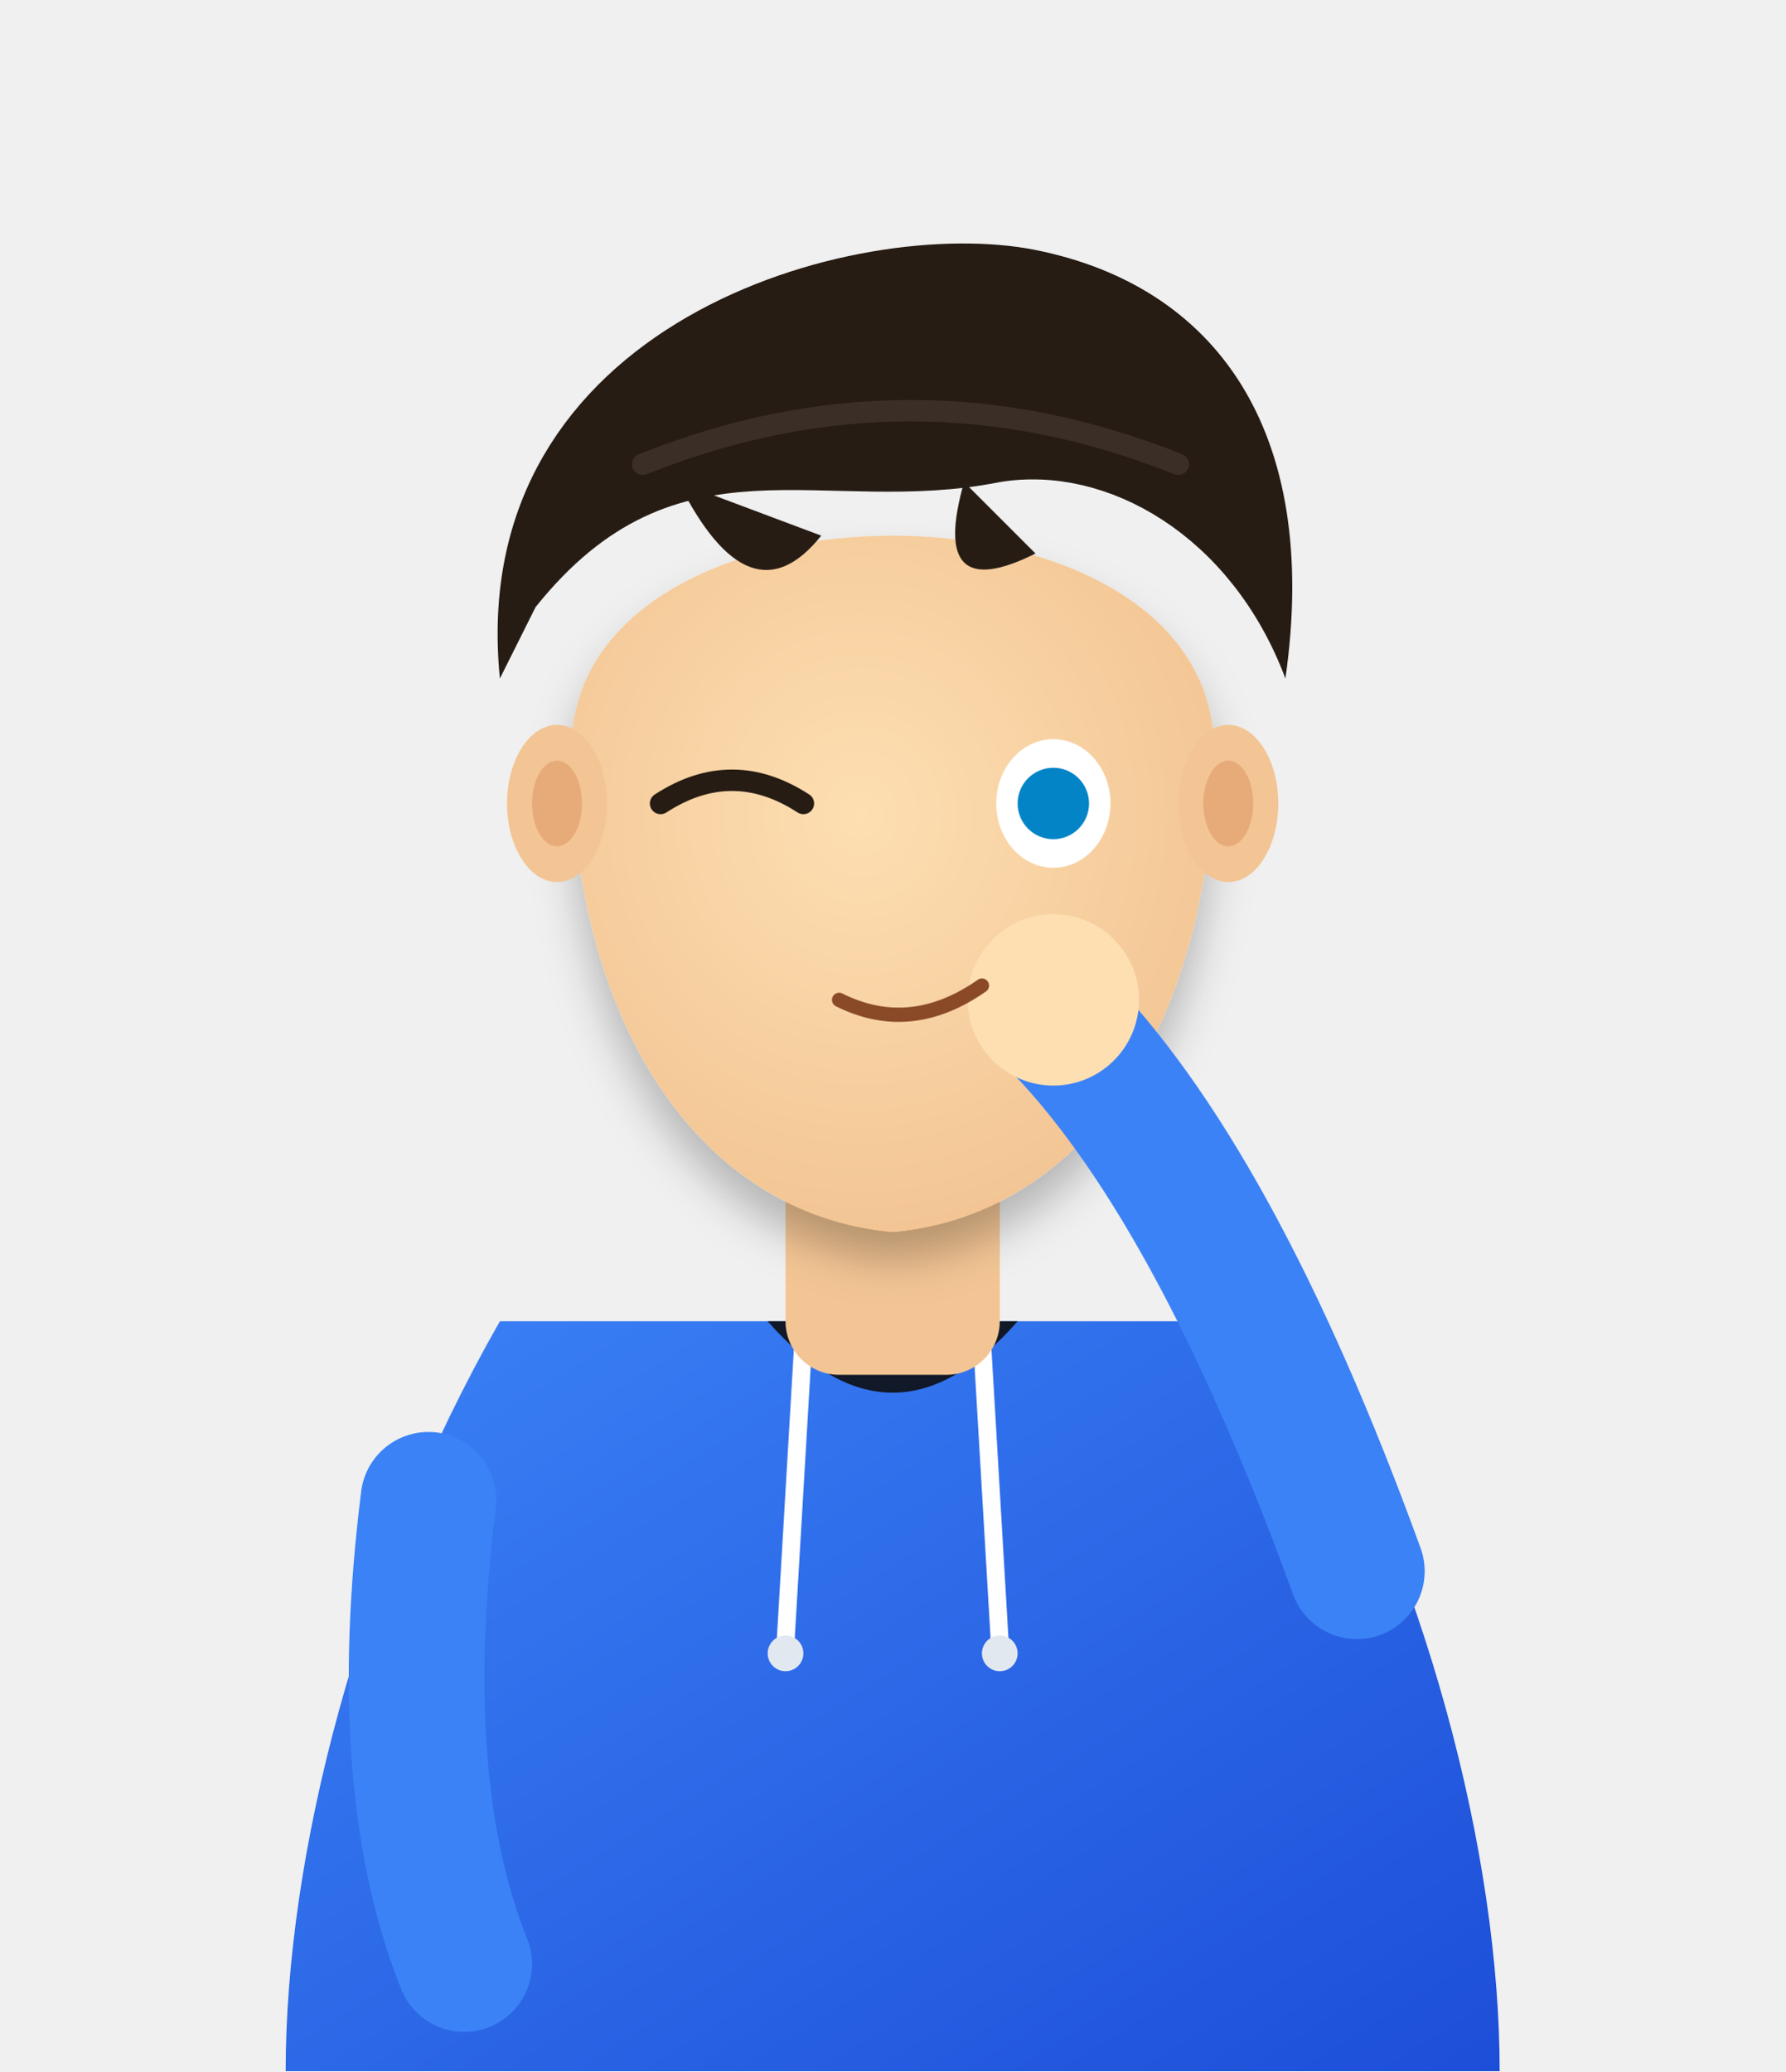
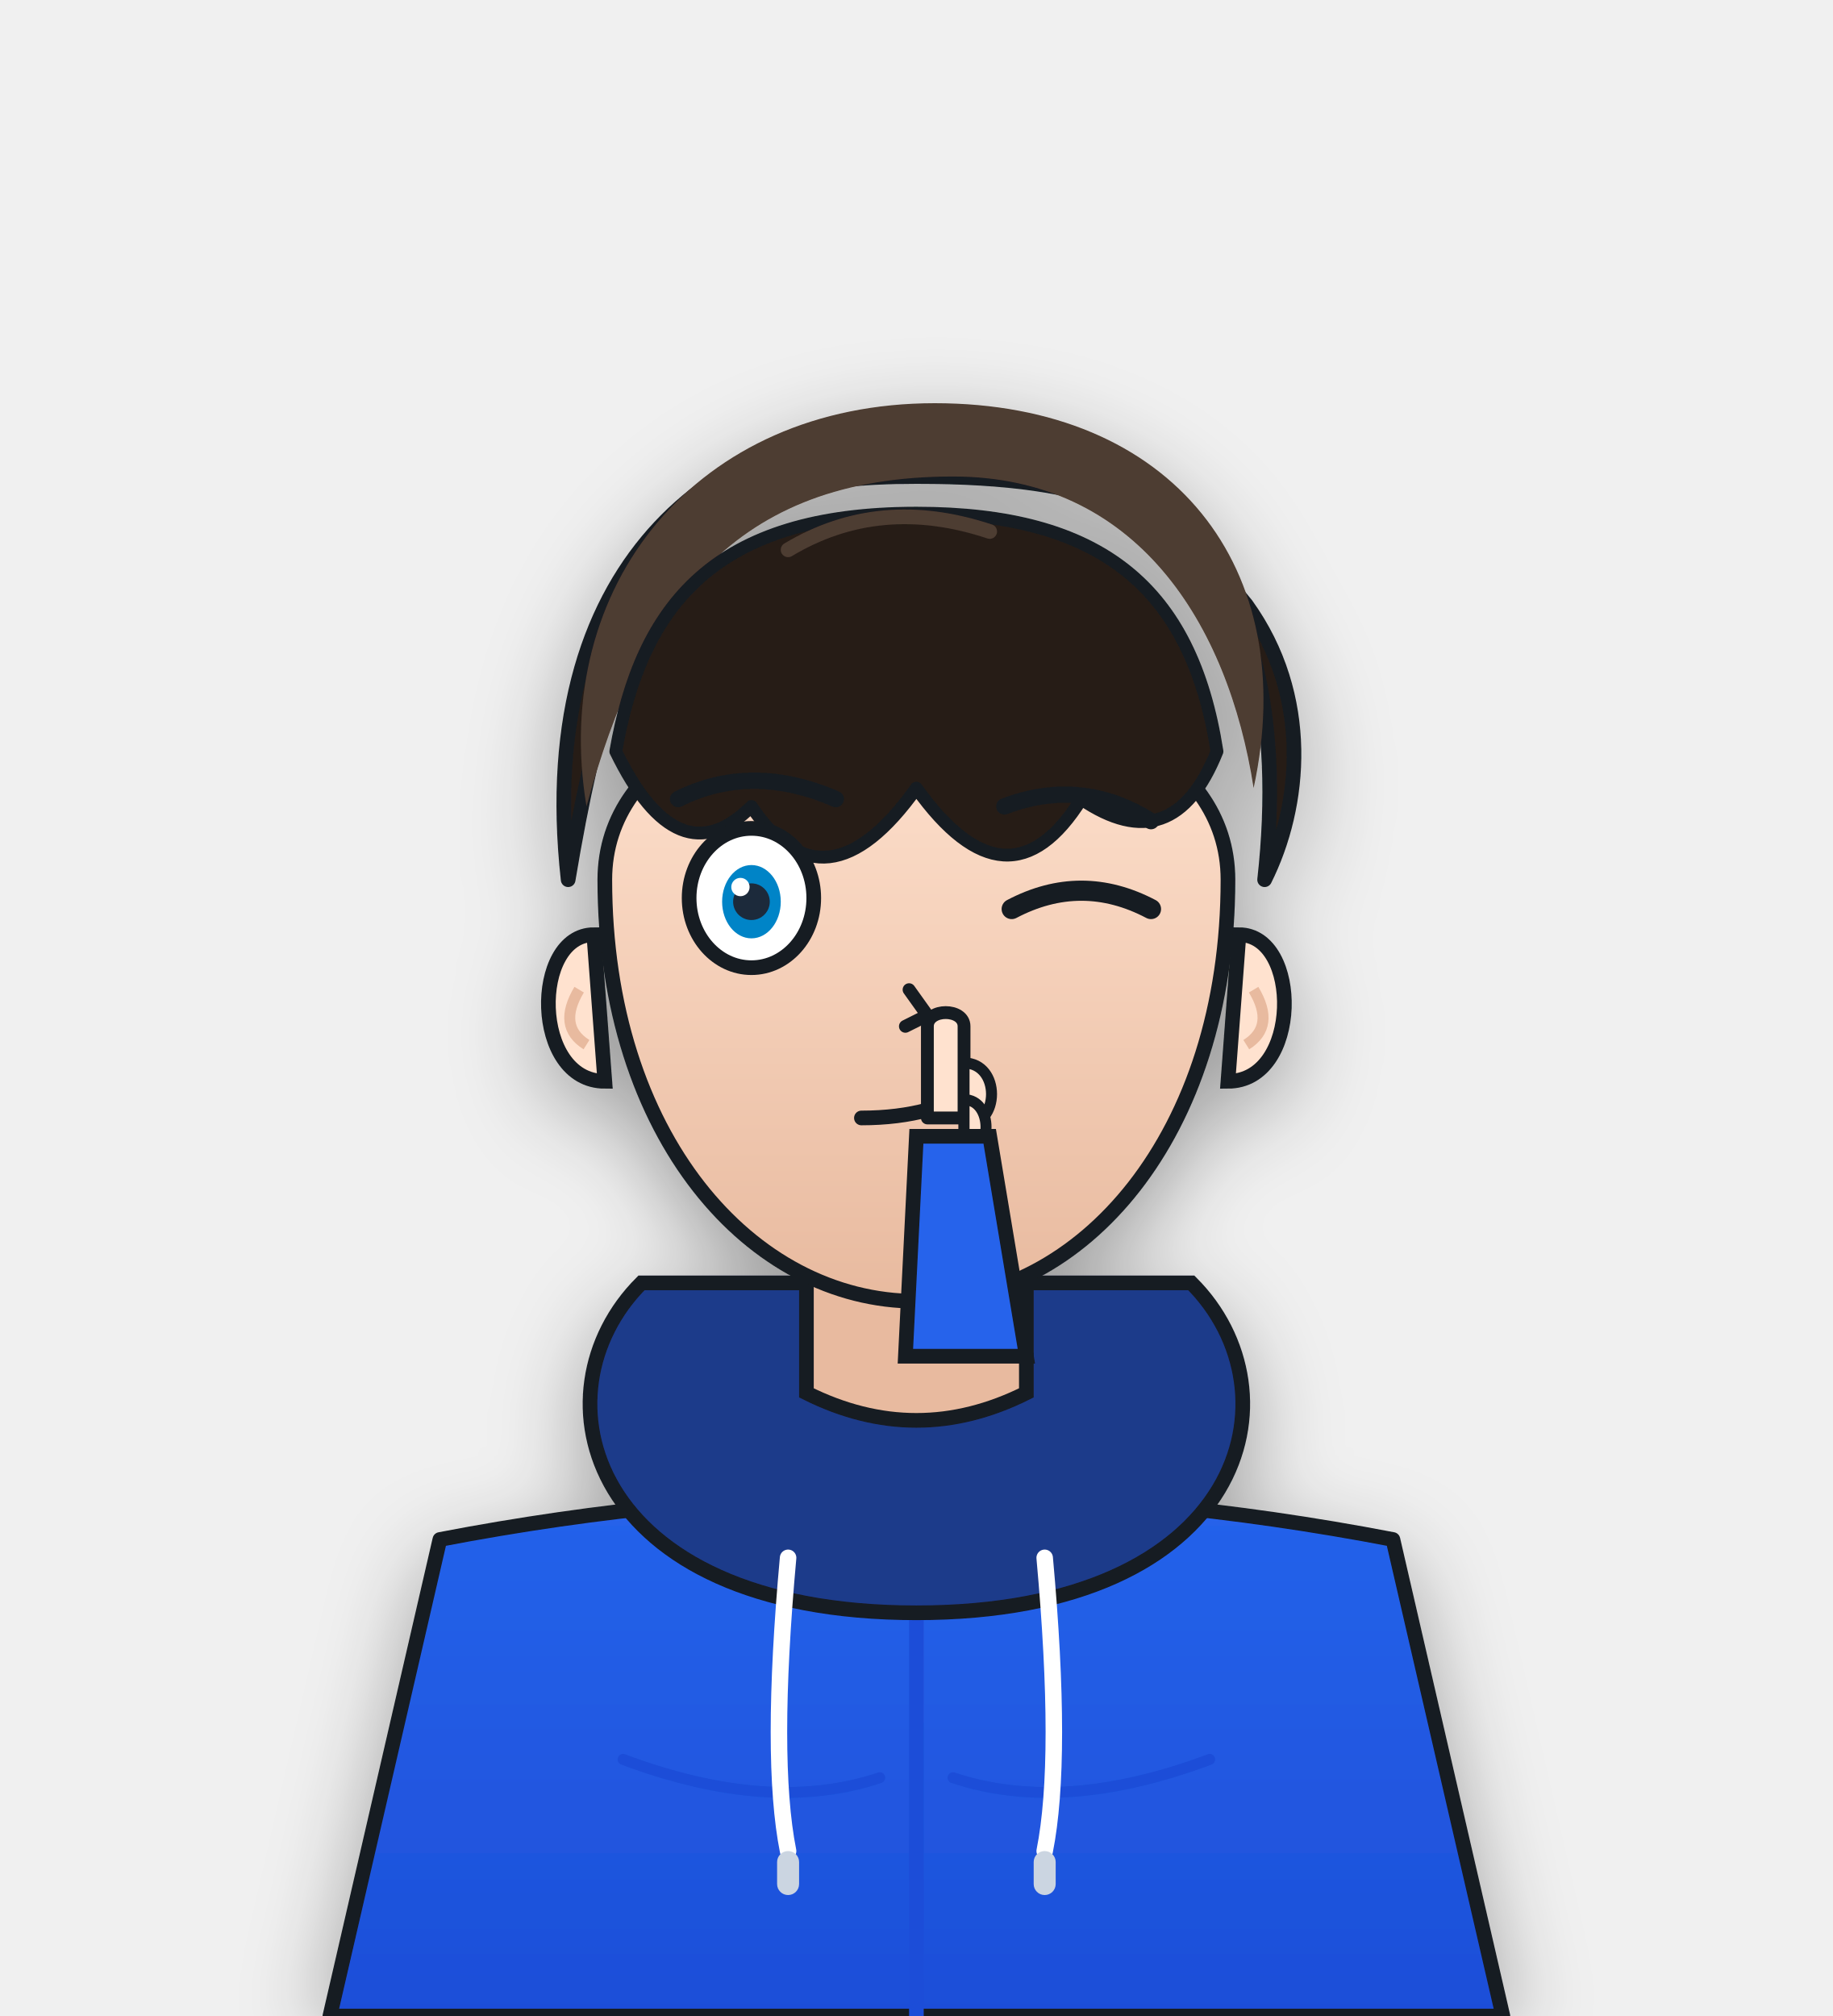
- <svg xmlns="http://www.w3.org/2000/svg" viewBox="0 0 500 580" width="100%" height="100%">
+ <svg xmlns="http://www.w3.org/2000/svg" viewBox="0 0 500 550" width="100%" height="100%">
  <defs>
-     <radialGradient id="skinGrad" cx="45%" cy="40%" r="60%">
-       <stop offset="0%" stop-color="#FDDFB2" />
-       <stop offset="100%" stop-color="#F3C594" />
-     </radialGradient>
-     <linearGradient id="hoodieGrad" x1="0%" y1="0%" x2="100%" y2="100%">
-       <stop offset="0%" stop-color="#3B82F6" />
+     <filter id="softShadow" x="-10%" y="-10%" width="120%" height="120%">
+       <feDropShadow dx="0" dy="8" stdDeviation="12" flood-color="#000" flood-opacity="0.35" />
+     </filter>
+     <linearGradient id="skinGrad" x1="0" y1="0" x2="0" y2="1">
+       <stop offset="0%" stop-color="#FFE2CF" />
+       <stop offset="100%" stop-color="#E8BA9F" />
+     </linearGradient>
+     <linearGradient id="hoodieGrad" x1="0" y1="0" x2="0" y2="1">
+       <stop offset="0%" stop-color="#2563EB" />
      <stop offset="100%" stop-color="#1D4ED8" />
    </linearGradient>
-     <filter id="softShadow" x="-20%" y="-20%" width="140%" height="140%">
-       <feDropShadow dx="0" dy="8" stdDeviation="6" flood-opacity="0.25" />
-     </filter>
  </defs>
-   <path d="M 140 370 C 100 440, 80 520, 80 580 L 420 580 C 420 520, 400 440, 360 370 Z" fill="url(#hoodieGrad)" />
-   <path d="M 215 370 Q 250 410 285 370 Z" fill="#111827" />
-   <line x1="225" y1="375" x2="220" y2="460" stroke="#FFFFFF" stroke-width="5" stroke-linecap="round" />
-   <line x1="275" y1="375" x2="280" y2="460" stroke="#FFFFFF" stroke-width="5" stroke-linecap="round" />
-   <circle cx="220" cy="463" r="5" fill="#E2E8F0" />
-   <circle cx="280" cy="463" r="5" fill="#E2E8F0" />
-   <rect x="220" y="300" width="60" height="85" rx="15" fill="#F3C594" />
-   <path d="M 160 210 C 160 130, 340 130, 340 210 C 340 285, 305 340, 250 345 C 195 340, 160 285, 160 210 Z" fill="url(#skinGrad)" filter="url(#softShadow)" />
-   <ellipse cx="156" cy="225" rx="14" ry="22" fill="#F3C594" />
-   <ellipse cx="344" cy="225" rx="14" ry="22" fill="#F3C594" />
-   <ellipse cx="156" cy="225" rx="7" ry="12" fill="#E7AB79" />
-   <ellipse cx="344" cy="225" rx="7" ry="12" fill="#E7AB79" />
-   <path d="M 120 420 Q 110 500 130 550" stroke="#3B82F6" stroke-width="38" stroke-linecap="round" fill="none" />
-   <path d="M 380 440 Q 340 330 295 285" stroke="#3B82F6" stroke-width="38" stroke-linecap="round" fill="none" />
-   <circle cx="295" cy="280" r="24" fill="#FDDFB2" />
-   <path d="M 185 225 Q 205 212 225 225" stroke="#261C14" stroke-width="6" stroke-linecap="round" fill="none" />
-   <ellipse cx="295" cy="225" rx="16" ry="18" fill="#FFFFFF" />
-   <circle cx="295" cy="225" r="10" fill="#0284C7" />
-   <path d="M 235 280 Q 255 290 275 276" stroke="#8A4A28" stroke-width="4" stroke-linecap="round" fill="none" />
-   <path d="M 140 190 C 130 90, 240 60, 290 70 C 340 80, 370 120, 360 190 C 345 150, 310 130, 280 135 C 230 145, 190 120, 150 170 Z" fill="#261C14" />
-   <path d="M 180 130 C 230 110, 280 110, 330 130" stroke="#4A3B32" stroke-width="6" stroke-linecap="round" fill="none" opacity="0.6" />
-   <path d="M 190 135 Q 210 175 230 150" fill="#261C14" />
-   <path d="M 270 135 Q 260 170 290 155" fill="#261C14" />
+   <g filter="url(#softShadow)">
+     <path d="M 120 420 Q 250 395 380 420 L 410 550 L 90 550 Z" fill="url(#hoodieGrad)" stroke="#181B20" stroke-width="4" stroke-linejoin="round" />
+     <path d="M 250 435 L 250 550" stroke="#1D4ED8" stroke-width="4" stroke-linecap="round" />
+     <path d="M 170 480 Q 210 495 240 485" stroke="#1D4ED8" stroke-width="3" stroke-linecap="round" fill="none" />
+     <path d="M 330 480 Q 290 495 260 485" stroke="#1D4ED8" stroke-width="3" stroke-linecap="round" fill="none" />
+     <path d="M 175 350 C 145 380 160 440 250 440 C 340 440 355 380 325 350 Z" fill="#1E3A8A" stroke="#181B20" stroke-width="4" />
+     <path d="M 215 425 Q 210 480 215 505" stroke="#FFFFFF" stroke-width="4.5" stroke-linecap="round" fill="none" />
+     <rect x="212" y="505" width="6" height="12" rx="3" fill="#CBD5E1" />
+     <path d="M 285 425 Q 290 480 285 505" stroke="#FFFFFF" stroke-width="4.5" stroke-linecap="round" fill="none" />
+     <rect x="282" y="505" width="6" height="12" rx="3" fill="#CBD5E1" />
+     <path d="M 220 330 L 220 380 Q 250 395 280 380 L 280 330 Z" fill="#E8BA9F" stroke="#181B20" stroke-width="4" />
+     <path d="M 162 255 C 145 255 145 295 165 295 Z" fill="#FFE2CF" stroke="#181B20" stroke-width="4" />
+     <path d="M 158 270 Q 152 280 160 285" stroke="#E8BA9F" stroke-width="3" fill="none" />
+     <path d="M 338 255 C 355 255 355 295 335 295 Z" fill="#FFE2CF" stroke="#181B20" stroke-width="4" />
+     <path d="M 342 270 Q 348 280 340 285" stroke="#E8BA9F" stroke-width="3" fill="none" />
+     <path d="M 165 240 C 165 170 335 170 335 240 C 335 310 295 355 250 355 C 205 355 165 310 165 240 Z" fill="url(#skinGrad)" stroke="#181B20" stroke-width="4" stroke-linejoin="round" />
+     <path d="M 248 270 L 253 277 L 247 280" stroke="#181B20" stroke-width="3.5" stroke-linecap="round" stroke-linejoin="round" fill="none" />
+     <path d="M 155 240 C 145 150 200 115 250 115 C 310 115 355 150 345 240 C 355 220 358 190 340 165 C 320 140 300 130 250 130 C 190 130 170 150 155 240 Z" fill="#271E18" stroke="#181B20" stroke-width="4" stroke-linejoin="round" />
+     <path d="M 160 220 C 150 160 190 110 255 110 C 320 110 355 155 342 215 C 335 170 310 130 260 130 C 200 130 175 165 160 220 Z" fill="#4E3C32" />
+     <path d="M 168 205 Q 185 240 205 220 Q 225 250 250 215 Q 275 250 295 218 Q 320 235 332 205 C 325 160 300 140 250 140 C 195 140 175 165 168 205 Z" fill="#271E18" stroke="#181B20" stroke-width="3.5" stroke-linejoin="round" />
+     <path d="M 215 150 Q 240 135 270 145" stroke="#4E3C32" stroke-width="4" stroke-linecap="round" fill="none" />
+     <ellipse cx="205" cy="245" rx="17" ry="19" fill="#FFFFFF" stroke="#181B20" stroke-width="4" />
+     <ellipse cx="205" cy="246" rx="8" ry="10" fill="#0284C7" />
+     <circle cx="205" cy="246" r="5" fill="#1E293B" />
+     <circle cx="202" cy="242" r="2.5" fill="#FFFFFF" />
+     <path d="M 185 218 Q 205 208 228 218" stroke="#181B20" stroke-width="4.5" stroke-linecap="round" fill="none" />
+     <path d="M 276 248 Q 295 238 314 248" stroke="#181B20" stroke-width="5.5" stroke-linecap="round" fill="none" />
+     <path d="M 274 220 Q 295 212 314 224" stroke="#181B20" stroke-width="4.5" stroke-linecap="round" fill="none" />
+     <path d="M 235 305 Q 255 305 268 296" stroke="#181B20" stroke-width="4" stroke-linecap="round" fill="none" />
+     <g transform="translate(245, 275)">
+       <path d="M 8 30 L 8 5 C 8 0 18 0 18 5 L 18 30 Z" fill="#FFE2CF" stroke="#181B20" stroke-width="3.5" stroke-linejoin="round" />
+       <path d="M 18 15 C 28 15 28 32 18 32 Z" fill="#FFE2CF" stroke="#181B20" stroke-width="3" />
+       <path d="M 18 25 C 26 25 26 40 18 40 Z" fill="#FFE2CF" stroke="#181B20" stroke-width="3" />
+       <path d="M 5 35 L 2 95 L 35 95 L 25 35 Z" fill="#2563EB" stroke="#181B20" stroke-width="4" />
+     </g>
+   </g>
</svg>
